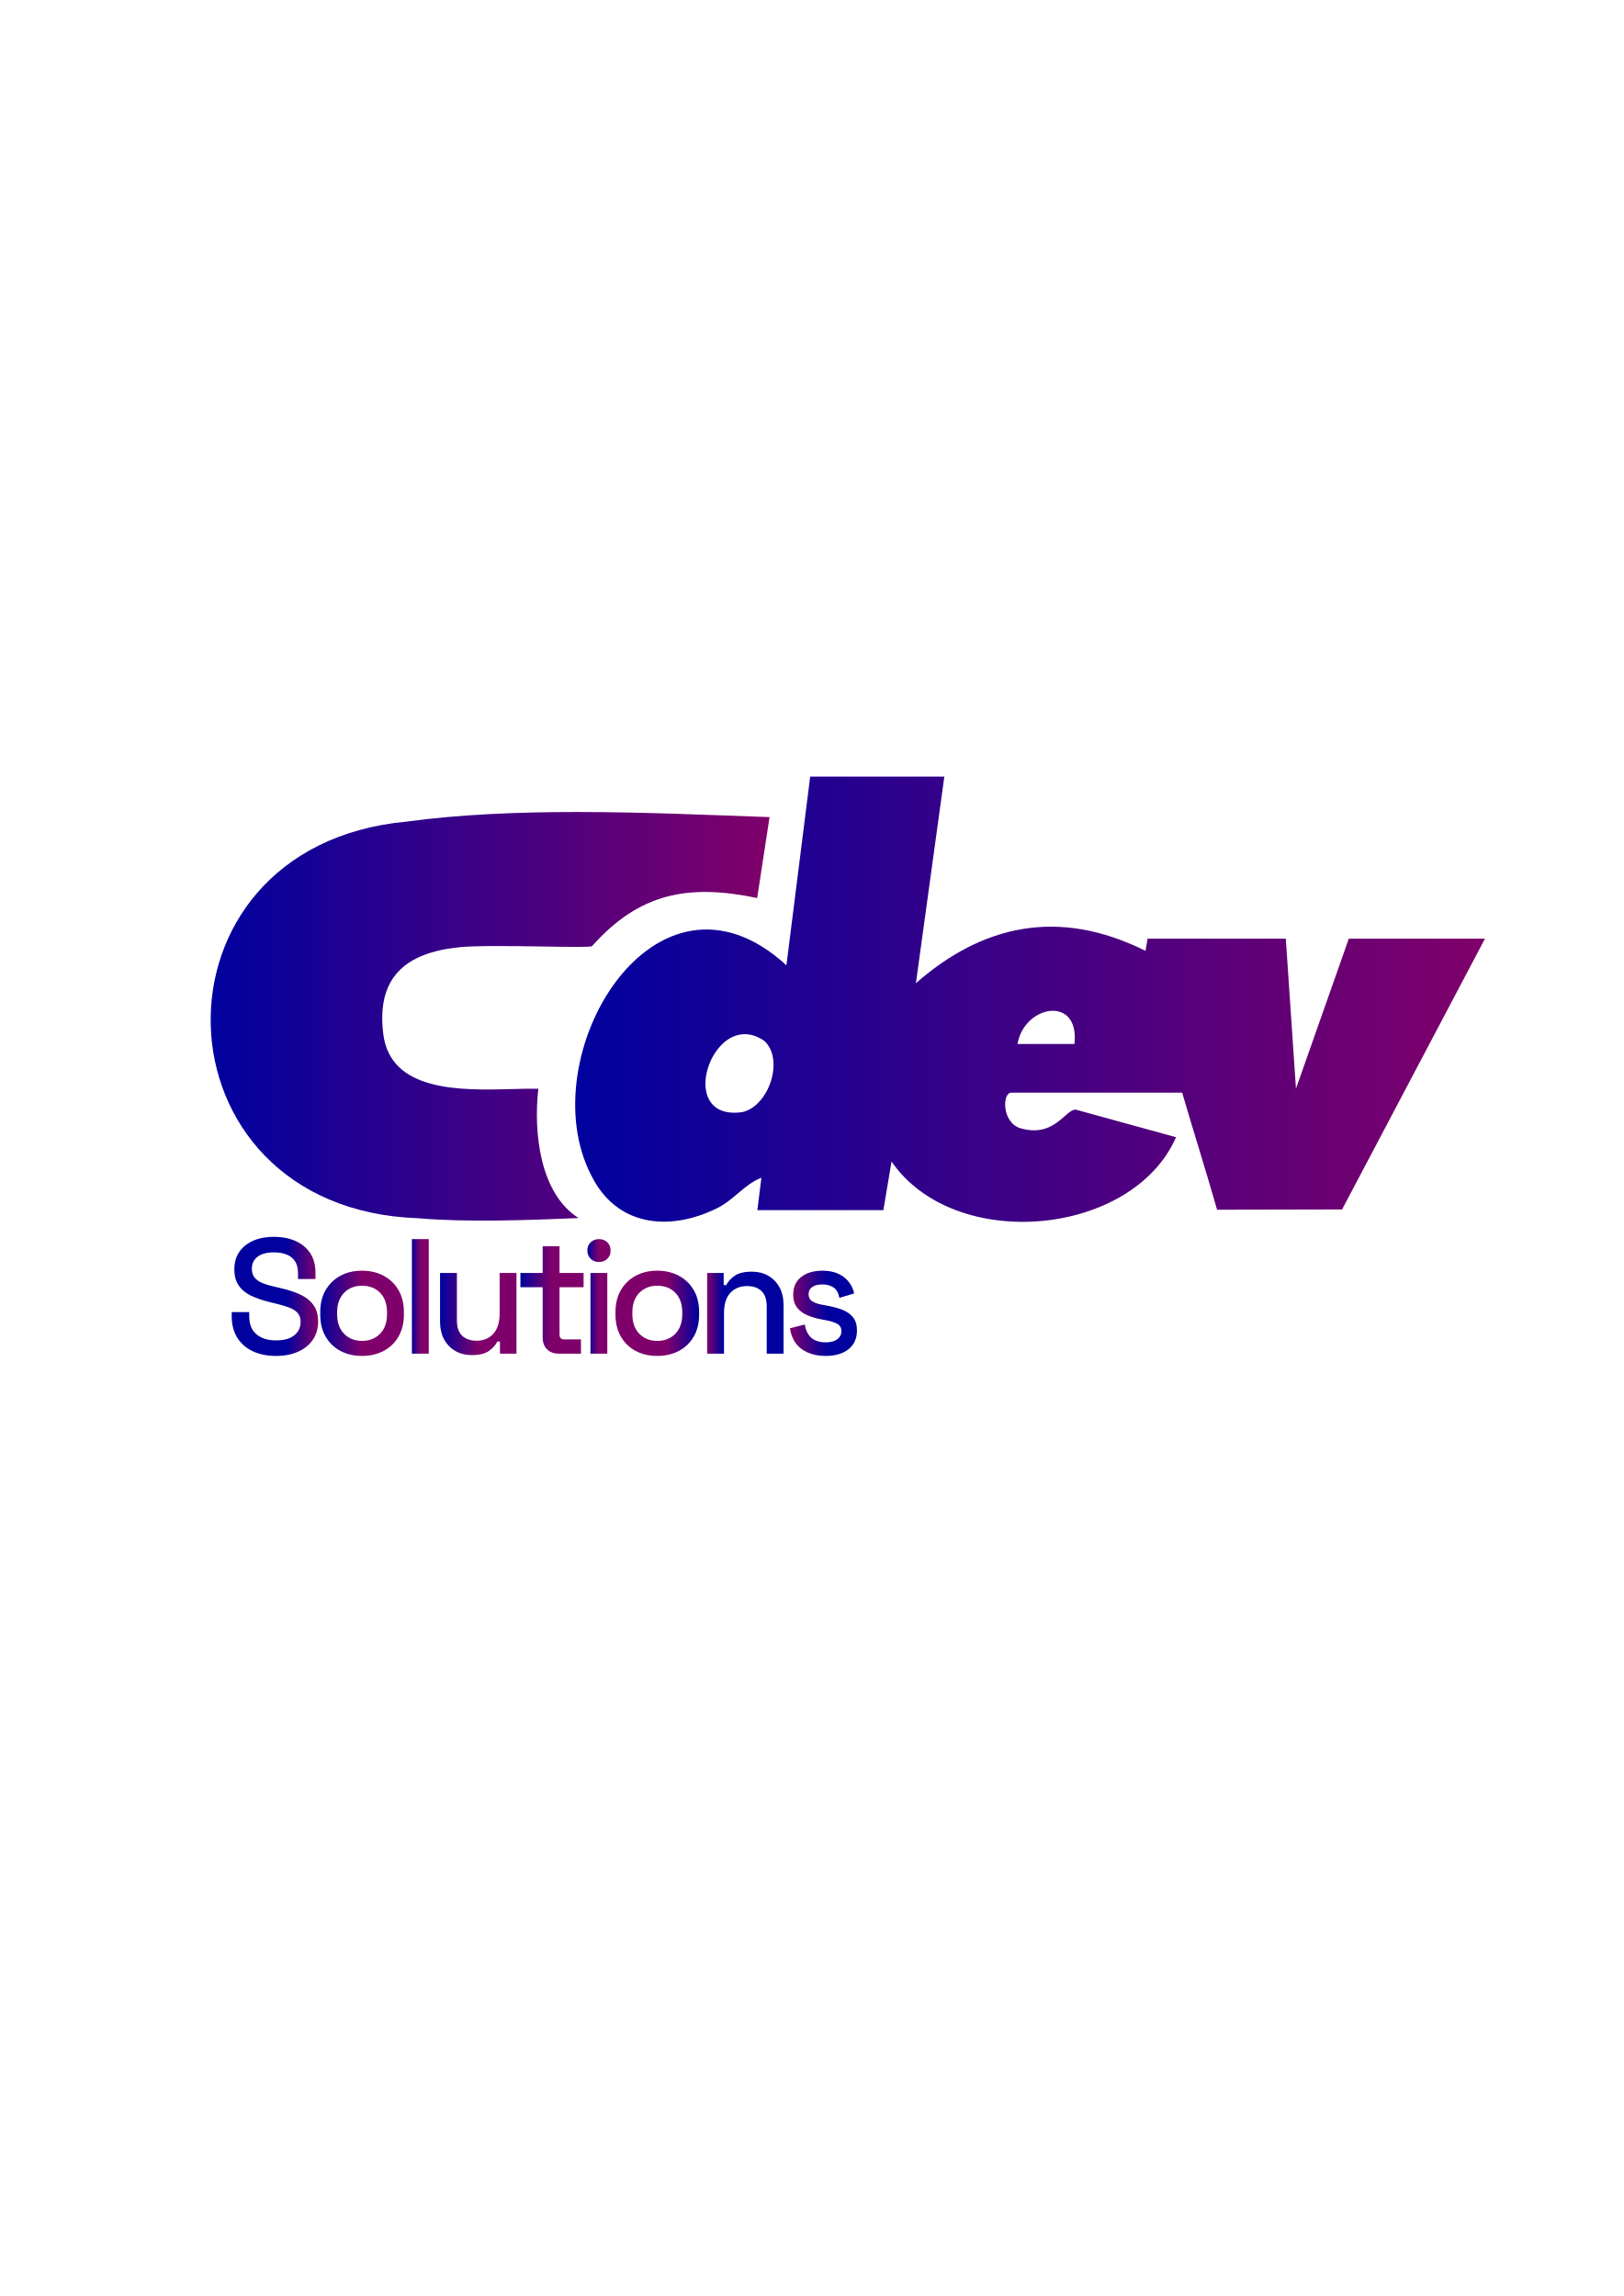
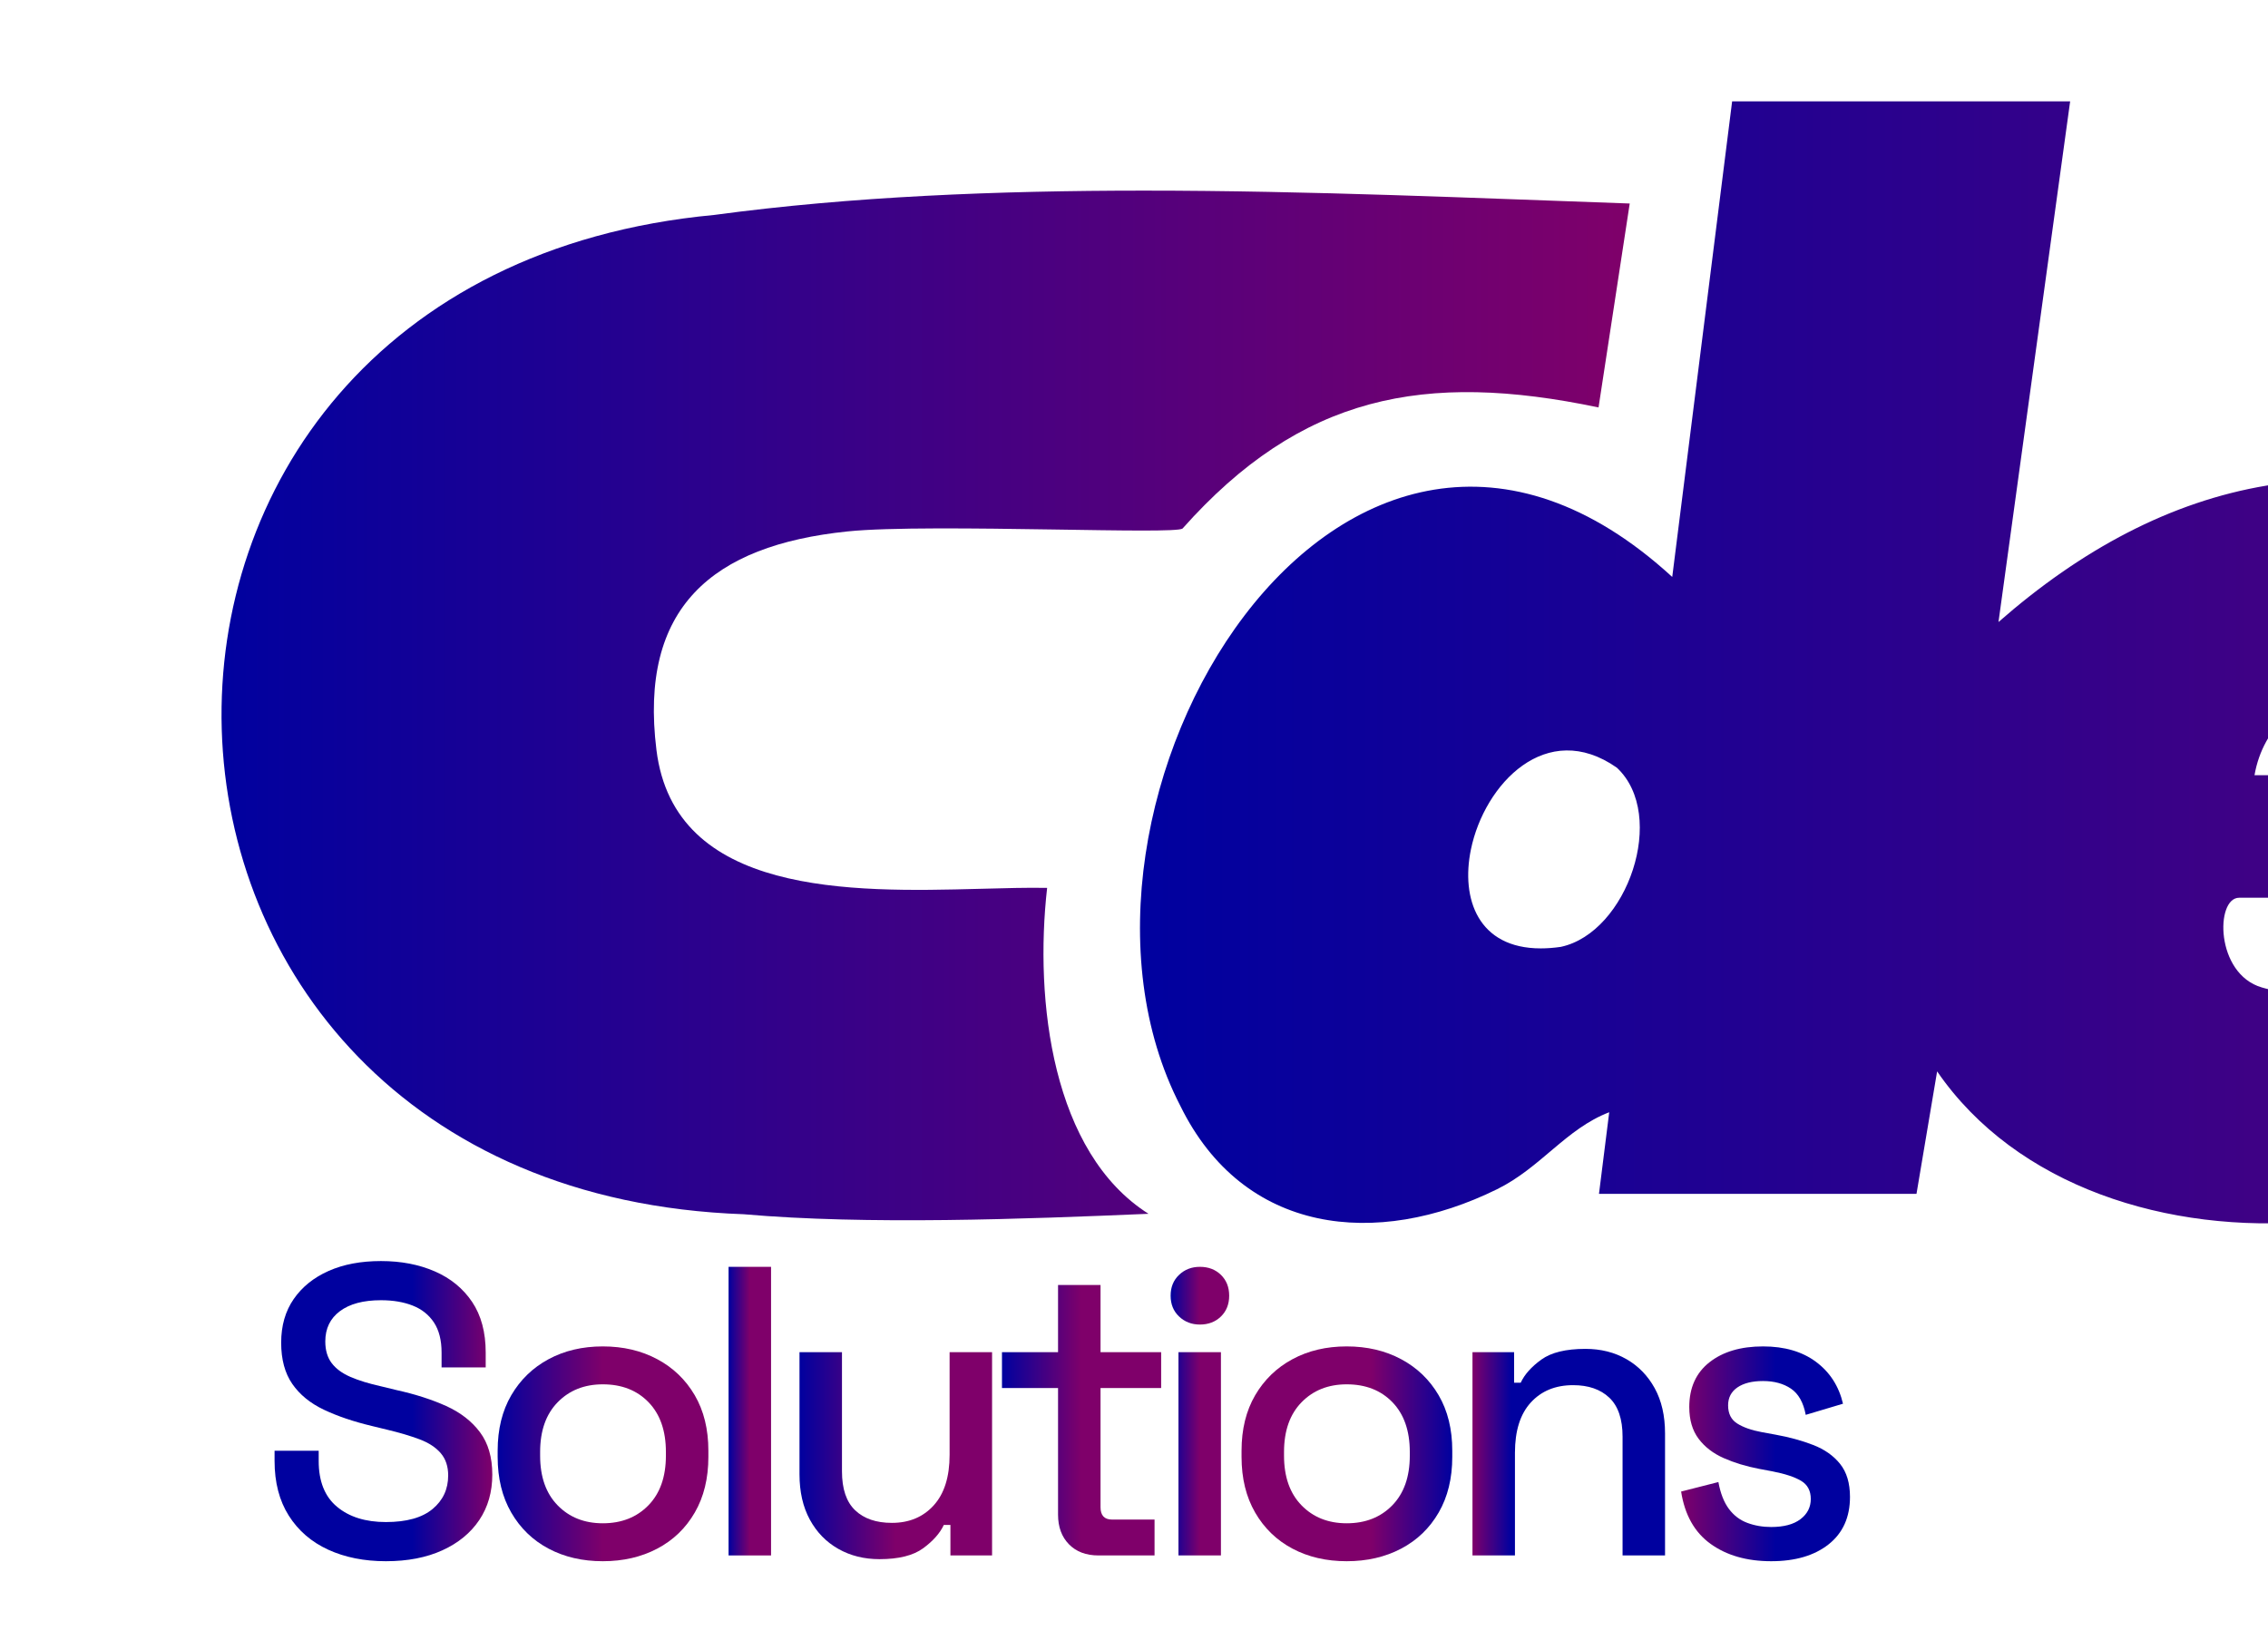
- <svg xmlns="http://www.w3.org/2000/svg" viewBox="0 0 793.701 1122.52" height="1122.52" width="793.701" xml:space="preserve" id="svg2" version="1.1">
+ <svg xmlns="http://www.w3.org/2000/svg" viewBox="60 360 440 320" height="100%" width="100%" xml:space="preserve" id="svg2" version="1.1">
  <defs id="defs6">
    <linearGradient id="linearGradient30" spreadMethod="pad" gradientTransform="matrix(333.5521,0,0,-333.5521,210.8712,475.5025)" gradientUnits="userSpaceOnUse" y2="0" x2="1" y1="0" x1="0">
      <stop id="stop24" offset="0" style="stop-opacity:1;stop-color:#00019f" />
      <stop id="stop26" offset="0.995" style="stop-opacity:1;stop-color:#7f006a" />
      <stop id="stop28" offset="1" style="stop-opacity:1;stop-color:#7f006a" />
    </linearGradient>
    <linearGradient id="linearGradient52" spreadMethod="pad" gradientTransform="matrix(204.8964,0,0,-204.8964,77.2326,469.2343)" gradientUnits="userSpaceOnUse" y2="0" x2="1" y1="0" x1="0">
      <stop id="stop46" offset="0" style="stop-opacity:1;stop-color:#00019f" />
      <stop id="stop48" offset="0.995" style="stop-opacity:1;stop-color:#7f006a" />
      <stop id="stop50" offset="1" style="stop-opacity:1;stop-color:#7f006a" />
    </linearGradient>
    <linearGradient id="linearGradient74" spreadMethod="pad" gradientTransform="matrix(31.68018,0,0,-31.68018,84.95092,366.5413)" gradientUnits="userSpaceOnUse" y2="0" x2="1" y1="0" x1="0">
      <stop id="stop68" offset="0" style="stop-opacity:1;stop-color:#00019f" />
      <stop id="stop70" offset="0.633" style="stop-opacity:1;stop-color:#00019f" />
      <stop id="stop72" offset="1" style="stop-opacity:1;stop-color:#7f006a" />
    </linearGradient>
    <linearGradient id="linearGradient96" spreadMethod="pad" gradientTransform="matrix(30.65967,0,0,-30.65967,117.4104,360.3314)" gradientUnits="userSpaceOnUse" y2="0" x2="1" y1="0" x1="0">
      <stop id="stop90" offset="0" style="stop-opacity:1;stop-color:#00019f" />
      <stop id="stop92" offset="0.5" style="stop-opacity:1;stop-color:#7f006a" />
      <stop id="stop94" offset="1" style="stop-opacity:1;stop-color:#7f006a" />
    </linearGradient>
    <linearGradient id="linearGradient118" spreadMethod="pad" gradientTransform="matrix(6.180176,0,0,-6.180176,151.01,366.5413)" gradientUnits="userSpaceOnUse" y2="0" x2="1" y1="0" x1="0">
      <stop id="stop112" offset="0" style="stop-opacity:1;stop-color:#00019f" />
      <stop id="stop114" offset="0.5" style="stop-opacity:1;stop-color:#7f006a" />
      <stop id="stop116" offset="1" style="stop-opacity:1;stop-color:#7f006a" />
    </linearGradient>
    <linearGradient id="linearGradient140" spreadMethod="pad" gradientTransform="matrix(28.02002,0,0,-28.02002,161.3294,360.0613)" gradientUnits="userSpaceOnUse" y2="0" x2="1" y1="0" x1="0">
      <stop id="stop134" offset="0" style="stop-opacity:1;stop-color:#00019f" />
      <stop id="stop136" offset="0.5" style="stop-opacity:1;stop-color:#7f006a" />
      <stop id="stop138" offset="1" style="stop-opacity:1;stop-color:#7f006a" />
    </linearGradient>
    <linearGradient id="linearGradient162" spreadMethod="pad" gradientTransform="matrix(23.15967,0,0,-23.15967,190.7898,365.2215)" gradientUnits="userSpaceOnUse" y2="0" x2="1" y1="0" x1="0">
      <stop id="stop156" offset="0" style="stop-opacity:1;stop-color:#00019f" />
      <stop id="stop158" offset="0.5" style="stop-opacity:1;stop-color:#7f006a" />
      <stop id="stop160" offset="1" style="stop-opacity:1;stop-color:#7f006a" />
    </linearGradient>
    <linearGradient id="linearGradient184" spreadMethod="pad" gradientTransform="matrix(8.52002,0,0,-8.52002,215.3289,366.5413)" gradientUnits="userSpaceOnUse" y2="0" x2="1" y1="0" x1="0">
      <stop id="stop178" offset="0" style="stop-opacity:1;stop-color:#00019f" />
      <stop id="stop180" offset="0.5" style="stop-opacity:1;stop-color:#7f006a" />
      <stop id="stop182" offset="1" style="stop-opacity:1;stop-color:#7f006a" />
    </linearGradient>
    <linearGradient id="linearGradient206" spreadMethod="pad" gradientTransform="matrix(30.65967,0,0,-30.65967,225.6492,360.3314)" gradientUnits="userSpaceOnUse" y2="0" x2="1" y1="0" x1="0">
      <stop id="stop200" offset="0" style="stop-opacity:1;stop-color:#7f006a" />
      <stop id="stop202" offset="0.615" style="stop-opacity:1;stop-color:#7f006a" />
      <stop id="stop204" offset="1" style="stop-opacity:1;stop-color:#00019f" />
    </linearGradient>
    <linearGradient id="linearGradient228" spreadMethod="pad" gradientTransform="matrix(28.02002,0,0,-28.02002,259.2483,360.5716)" gradientUnits="userSpaceOnUse" y2="0" x2="1" y1="0" x1="0">
      <stop id="stop222" offset="0" style="stop-opacity:1;stop-color:#7f006a" />
      <stop id="stop224" offset="0.201" style="stop-opacity:1;stop-color:#00019f" />
      <stop id="stop226" offset="1" style="stop-opacity:1;stop-color:#00019f" />
    </linearGradient>
    <linearGradient id="linearGradient250" spreadMethod="pad" gradientTransform="matrix(24.5708,0,0,-24.5708,289.6077,360.3314)" gradientUnits="userSpaceOnUse" y2="0" x2="1" y1="0" x1="0">
      <stop id="stop244" offset="0" style="stop-opacity:1;stop-color:#7f006a" />
      <stop id="stop246" offset="0.559" style="stop-opacity:1;stop-color:#00019f" />
      <stop id="stop248" offset="1" style="stop-opacity:1;stop-color:#00019f" />
    </linearGradient>
  </defs>
  <g transform="matrix(1.333333,0,0,-1.333333,0,1122.52)" id="g10">
    <g id="g12">
      <g id="g14">
        <g id="g20">
          <g id="g22">
            <path id="path32" style="fill:url(#linearGradient30);stroke:none" d="m 297.03,557.139 -8.715,-69.207 c -48.105,44.116 -94.034,-33.469 -71.579,-76.955 v 0 c 9.196,-18.753 28.552,-20.787 46.091,-12.143 v 0 c 6.377,3.144 10.031,8.795 16.319,11.202 v 0 l -1.49,-11.872 h 46.2 l 3,17.819 c 23.057,-33.567 88.267,-27.596 104.301,8.914 v 0 l -36.806,10.132 c -1.628,0.029 -3.287,-1.884 -5.628,-3.799 v 0 c -3.132,-2.558 -7.487,-5.118 -14.63,-3.03 v 0 c -6.782,1.982 -6.764,13.051 -3.292,13.051 v 0 h 62.593 c 4.234,-14.465 8.817,-28.937 12.812,-42.94 v 0 l 45.819,0.097 52.398,99.301 h -49.925 l -19.374,-54.987 -3.727,54.987 h -50.67 l -0.765,-4.478 c -32.178,16.051 -60.101,9.24 -84.176,-11.858 v 0 l 10.425,75.766 z m 96.871,-98.059 h -20.865 c 2.497,14.464 22.908,17.912 20.865,0 M 259.024,448.283 c 1.967,9.532 10.997,19.064 21.233,11.894 v 0 c 7.4,-6.913 1.528,-24 -8.152,-26.074 v 0 c -1.043,-0.151 -2.016,-0.223 -2.925,-0.222 v 0 c -9.098,0 -11.643,7.201 -10.156,14.402" />
          </g>
        </g>
      </g>
    </g>
    <g id="g34">
      <g id="g36">
        <g id="g42">
          <g id="g44">
            <path id="path54" style="fill:url(#linearGradient52);stroke:none" d="M 148.93,540.613 C 50.76,531.43 54.562,398.667 153.214,395.194 v 0 c 17.864,-1.571 40.936,-0.701 58.897,0.064 v 0 c -14.006,8.872 -16.616,30.929 -14.751,47.426 v 0 c -2.881,0.057 -6.226,-0.04 -9.823,-0.136 v 0 c -18.76,-0.502 -44.4,-1.004 -47.023,20.211 v 0 c -2.558,20.686 8.063,29.754 27.786,31.796 v 0 c 6.038,0.625 18.808,0.455 29.768,0.286 v 0 c 9.956,-0.154 18.419,-0.309 18.992,0.133 v 0 c 17.249,19.388 35.161,22.943 60.532,17.625 v 0 l 4.537,29.675 c -22.244,0.774 -46.49,1.878 -70.711,1.877 v 0 c -21.309,0 -42.6,-0.854 -62.488,-3.538" />
          </g>
        </g>
      </g>
    </g>
    <g id="g56">
      <g id="g58">
        <g id="g64">
          <g id="g66">
            <path id="path76" style="fill:url(#linearGradient74);stroke:none" d="m 92.811,386.941 c -2.16,-0.959 -3.851,-2.32 -5.07,-4.079 v 0 c -1.22,-1.762 -1.83,-3.881 -1.83,-6.361 v 0 c 0,-2.44 0.54,-4.439 1.62,-6 v 0 c 1.08,-1.56 2.61,-2.811 4.589,-3.75 v 0 c 1.98,-0.941 4.31,-1.73 6.991,-2.37 v 0 l 2.22,-0.54 c 1.84,-0.44 3.42,-0.91 4.74,-1.409 v 0 c 1.32,-0.501 2.34,-1.17 3.06,-2.011 v 0 c 0.719,-0.84 1.08,-1.92 1.08,-3.239 v 0 c 0,-2.001 -0.76,-3.631 -2.28,-4.89 v 0 c -1.52,-1.261 -3.78,-1.891 -6.78,-1.891 v 0 c -2.961,0 -5.331,0.74 -7.11,2.221 v 0 c -1.78,1.478 -2.67,3.699 -2.67,6.66 v 0 1.499 h -6.42 v -1.499 c 0,-3.121 0.69,-5.771 2.07,-7.951 v 0 c 1.38,-2.181 3.29,-3.829 5.729,-4.95 v 0 c 2.44,-1.119 5.24,-1.679 8.401,-1.679 v 0 c 3.159,0 5.9,0.53 8.22,1.589 v 0 c 2.319,1.059 4.11,2.529 5.37,4.41 v 0 c 1.26,1.88 1.89,4.081 1.89,6.6 v 0 c 0,2.521 -0.6,4.58 -1.8,6.181 v 0 c -1.2,1.599 -2.84,2.869 -4.92,3.809 v 0 c -2.08,0.939 -4.481,1.71 -7.199,2.311 v 0 l -2.221,0.54 c -1.8,0.4 -3.3,0.86 -4.5,1.38 v 0 c -1.2,0.519 -2.11,1.19 -2.73,2.009 v 0 c -0.62,0.819 -0.93,1.87 -0.93,3.15 v 0 c 0,1.88 0.71,3.35 2.13,4.41 v 0 c 1.419,1.06 3.409,1.591 5.97,1.591 v 0 c 1.76,0 3.3,-0.261 4.62,-0.781 v 0 c 1.32,-0.52 2.349,-1.341 3.09,-2.459 v 0 c 0.739,-1.121 1.11,-2.581 1.11,-4.381 v 0 -2.16 h 6.42 v 2.16 c 0,2.96 -0.66,5.419 -1.979,7.38 v 0 c -1.322,1.96 -3.131,3.44 -5.431,4.44 v 0 c -2.3,1 -4.91,1.501 -7.83,1.501 v 0 c -2.921,0 -5.46,-0.48 -7.62,-1.441" />
          </g>
        </g>
      </g>
    </g>
    <g id="g78">
      <g id="g80">
        <g id="g86">
          <g id="g88">
            <path id="path98" style="fill:url(#linearGradient96);stroke:none" d="m 124.82,374.102 c -2.3,-1.24 -4.11,-2.991 -5.43,-5.25 v 0 c -1.32,-2.261 -1.98,-4.951 -1.98,-8.071 v 0 -0.9 c 0,-3.119 0.66,-5.819 1.98,-8.1 v 0 c 1.32,-2.28 3.13,-4.03 5.43,-5.25 v 0 c 2.3,-1.219 4.929,-1.829 7.89,-1.829 v 0 c 2.961,0 5.6,0.61 7.92,1.829 v 0 c 2.32,1.22 4.14,2.97 5.46,5.25 v 0 c 1.32,2.281 1.98,4.981 1.98,8.1 v 0 0.9 c 0,3.12 -0.66,5.81 -1.98,8.071 v 0 c -1.32,2.259 -3.14,4.01 -5.46,5.25 v 0 c -2.32,1.239 -4.959,1.859 -7.92,1.859 v 0 c -2.961,0 -5.59,-0.62 -7.89,-1.859 m 1.32,-21.271 c -1.701,1.74 -2.55,4.149 -2.55,7.231 v 0 0.54 c 0,3.079 0.849,5.489 2.55,7.23 v 0 c 1.7,1.74 3.89,2.61 6.57,2.61 v 0 c 2.761,0 4.98,-0.87 6.66,-2.61 v 0 c 1.68,-1.741 2.52,-4.151 2.52,-7.23 v 0 -0.54 c 0,-3.082 -0.85,-5.491 -2.55,-7.231 v 0 c -1.7,-1.74 -3.91,-2.609 -6.63,-2.609 v 0 c -2.68,0 -4.87,0.869 -6.57,2.609" />
          </g>
        </g>
      </g>
    </g>
    <g id="g100">
      <g id="g102">
        <g id="g108">
          <g id="g110">
            <path id="path120" style="fill:url(#linearGradient118);stroke:none" d="m 151.01,345.542 h 6.18 v 41.999 h -6.18 z" />
          </g>
        </g>
      </g>
    </g>
    <g id="g122">
      <g id="g124">
        <g id="g130">
          <g id="g132">
            <path id="path142" style="fill:url(#linearGradient140);stroke:none" d="m 183.17,375.122 v -14.94 c 0,-3.202 -0.771,-5.65 -2.311,-7.351 v 0 c -1.54,-1.7 -3.569,-2.549 -6.089,-2.549 v 0 c -2.28,0 -4.061,0.609 -5.341,1.829 v 0 c -1.28,1.22 -1.919,3.11 -1.919,5.67 v 0 17.341 h -6.181 v -17.761 c 0,-2.56 0.5,-4.76 1.5,-6.599 v 0 c 1,-1.841 2.379,-3.26 4.141,-4.261 v 0 c 1.759,-0.999 3.759,-1.5 5.999,-1.5 v 0 c 2.8,0 4.92,0.532 6.36,1.59 v 0 c 1.441,1.06 2.439,2.19 3,3.391 v 0 h 0.96 v -4.44 h 6.06 v 29.58 z" />
          </g>
        </g>
      </g>
    </g>
    <g id="g144">
      <g id="g146">
        <g id="g152">
          <g id="g154">
            <path id="path164" style="fill:url(#linearGradient162);stroke:none" d="m 198.949,384.902 v -9.78 h -8.159 v -5.22 h 8.159 v -18.42 c 0,-1.801 0.531,-3.241 1.591,-4.321 v 0 c 1.059,-1.08 2.489,-1.619 4.29,-1.619 v 0 h 8.16 v 5.22 h -6.18 c -1.12,0 -1.68,0.6 -1.68,1.799 v 0 17.341 h 8.82 v 5.22 h -8.82 v 9.78 z" />
          </g>
        </g>
      </g>
    </g>
    <g id="g166">
      <g id="g168">
        <g id="g174">
          <g id="g176">
            <path id="path186" style="fill:url(#linearGradient184);stroke:none" d="m 216.559,386.372 c -0.821,-0.781 -1.23,-1.79 -1.23,-3.031 v 0 c 0,-1.24 0.409,-2.25 1.23,-3.029 v 0 c 0.819,-0.78 1.83,-1.17 3.03,-1.17 v 0 c 1.239,0 2.259,0.39 3.06,1.17 v 0 c 0.799,0.779 1.2,1.789 1.2,3.029 v 0 c 0,1.241 -0.401,2.25 -1.2,3.031 v 0 c -0.801,0.78 -1.821,1.169 -3.06,1.169 v 0 c -1.2,0 -2.211,-0.389 -3.03,-1.169 m -0.09,-40.83 h 6.18 v 29.58 h -6.18 z" />
          </g>
        </g>
      </g>
    </g>
    <g id="g188">
      <g id="g190">
        <g id="g196">
          <g id="g198">
            <path id="path208" style="fill:url(#linearGradient206);stroke:none" d="m 233.059,374.102 c -2.301,-1.24 -4.11,-2.991 -5.43,-5.25 v 0 c -1.32,-2.261 -1.98,-4.951 -1.98,-8.071 v 0 -0.9 c 0,-3.119 0.66,-5.819 1.98,-8.1 v 0 c 1.32,-2.28 3.129,-4.03 5.43,-5.25 v 0 c 2.3,-1.219 4.93,-1.829 7.89,-1.829 v 0 c 2.96,0 5.6,0.61 7.92,1.829 v 0 c 2.319,1.22 4.14,2.97 5.46,5.25 v 0 c 1.321,2.281 1.98,4.981 1.98,8.1 v 0 0.9 c 0,3.12 -0.659,5.81 -1.98,8.071 v 0 c -1.32,2.259 -3.141,4.01 -5.46,5.25 v 0 c -2.32,1.239 -4.96,1.859 -7.92,1.859 v 0 c -2.96,0 -5.59,-0.62 -7.89,-1.859 m 1.32,-21.271 c -1.7,1.74 -2.55,4.149 -2.55,7.231 v 0 0.54 c 0,3.079 0.85,5.489 2.55,7.23 v 0 c 1.7,1.74 3.89,2.61 6.57,2.61 v 0 c 2.76,0 4.98,-0.87 6.66,-2.61 v 0 c 1.68,-1.741 2.52,-4.151 2.52,-7.23 v 0 -0.54 c 0,-3.082 -0.851,-5.491 -2.55,-7.231 v 0 c -1.7,-1.74 -3.91,-2.609 -6.63,-2.609 v 0 c -2.68,0 -4.87,0.869 -6.57,2.609" />
          </g>
        </g>
      </g>
    </g>
    <g id="g210">
      <g id="g212">
        <g id="g218">
          <g id="g220">
            <path id="path230" style="fill:url(#linearGradient228);stroke:none" d="m 269.268,374.041 c -1.44,-1.04 -2.441,-2.16 -2.999,-3.359 v 0 h -0.961 v 4.44 h -6.059 v -29.58 h 6.18 v 14.94 c 0,3.199 0.769,5.64 2.309,7.319 v 0 c 1.539,1.681 3.589,2.52 6.15,2.52 v 0 c 2.24,0 4,-0.61 5.28,-1.83 v 0 c 1.28,-1.22 1.92,-3.11 1.92,-5.669 v 0 -17.28 h 6.18 v 17.759 c 0,2.56 -0.5,4.75 -1.5,6.57 v 0 c -1,1.821 -2.37,3.23 -4.109,4.231 v 0 c -1.741,0.999 -3.731,1.5 -5.971,1.5 v 0 c -2.84,0 -4.98,-0.521 -6.42,-1.561" />
          </g>
        </g>
      </g>
    </g>
    <g id="g232">
      <g id="g234">
        <g id="g240">
          <g id="g242">
            <path id="path252" style="fill:url(#linearGradient250);stroke:none" d="m 293.731,373.652 c -1.958,-1.541 -2.937,-3.712 -2.937,-6.511 v 0 c 0,-1.88 0.452,-3.419 1.356,-4.619 v 0 c 0.903,-1.201 2.127,-2.14 3.671,-2.821 v 0 c 1.544,-0.68 3.257,-1.2 5.14,-1.56 v 0 l 1.921,-0.36 c 1.845,-0.36 3.239,-0.819 4.18,-1.379 v 0 c 0.941,-0.561 1.412,-1.441 1.412,-2.64 v 0 c 0,-1.201 -0.499,-2.181 -1.497,-2.94 v 0 c -0.999,-0.762 -2.421,-1.141 -4.265,-1.141 v 0 c -1.243,0 -2.4,0.2 -3.473,0.601 v 0 c -1.074,0.399 -1.969,1.08 -2.684,2.039 v 0 c -0.715,0.96 -1.224,2.26 -1.524,3.901 v 0 l -5.424,-1.381 c 0.528,-3.399 1.959,-5.939 4.293,-7.619 v 0 c 2.335,-1.68 5.273,-2.52 8.812,-2.52 v 0 c 3.502,0 6.289,0.82 8.36,2.459 v 0 c 2.07,1.64 3.106,3.94 3.106,6.901 v 0 c 0,1.999 -0.479,3.6 -1.439,4.799 v 0 c -0.961,1.201 -2.27,2.12 -3.926,2.761 v 0 c -1.657,0.639 -3.484,1.14 -5.479,1.499 v 0 l -1.977,0.361 c -1.507,0.279 -2.703,0.699 -3.587,1.259 v 0 c -0.885,0.56 -1.327,1.441 -1.327,2.64 v 0 c 0,1.12 0.452,1.991 1.355,2.611 v 0 c 0.904,0.62 2.147,0.93 3.728,0.93 v 0 c 1.618,0 2.975,-0.371 4.068,-1.11 v 0 c 1.091,-0.742 1.807,-2.011 2.146,-3.811 v 0 l 5.421,1.62 c -0.602,2.56 -1.91,4.59 -3.925,6.09 v 0 c -2.014,1.5 -4.585,2.25 -7.71,2.25 v 0 c -3.239,0 -5.837,-0.77 -7.795,-2.309" />
          </g>
        </g>
      </g>
    </g>
  </g>
</svg>
